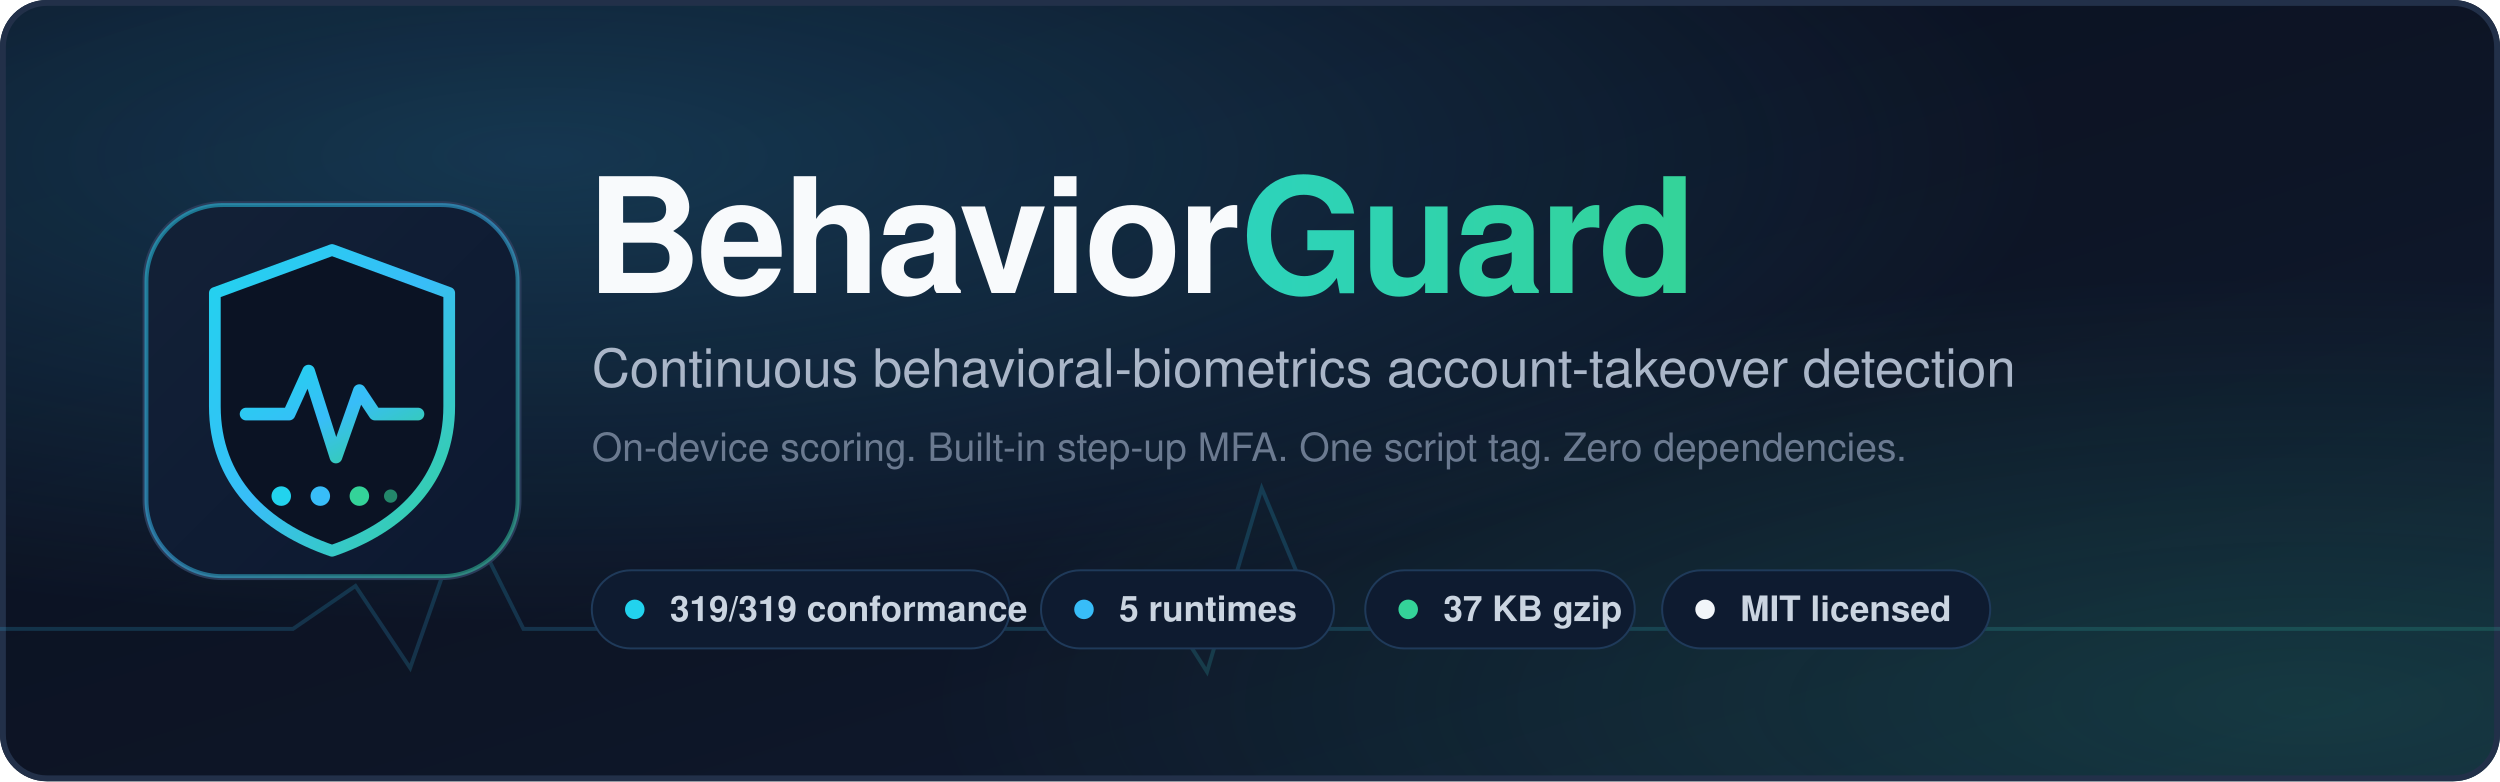
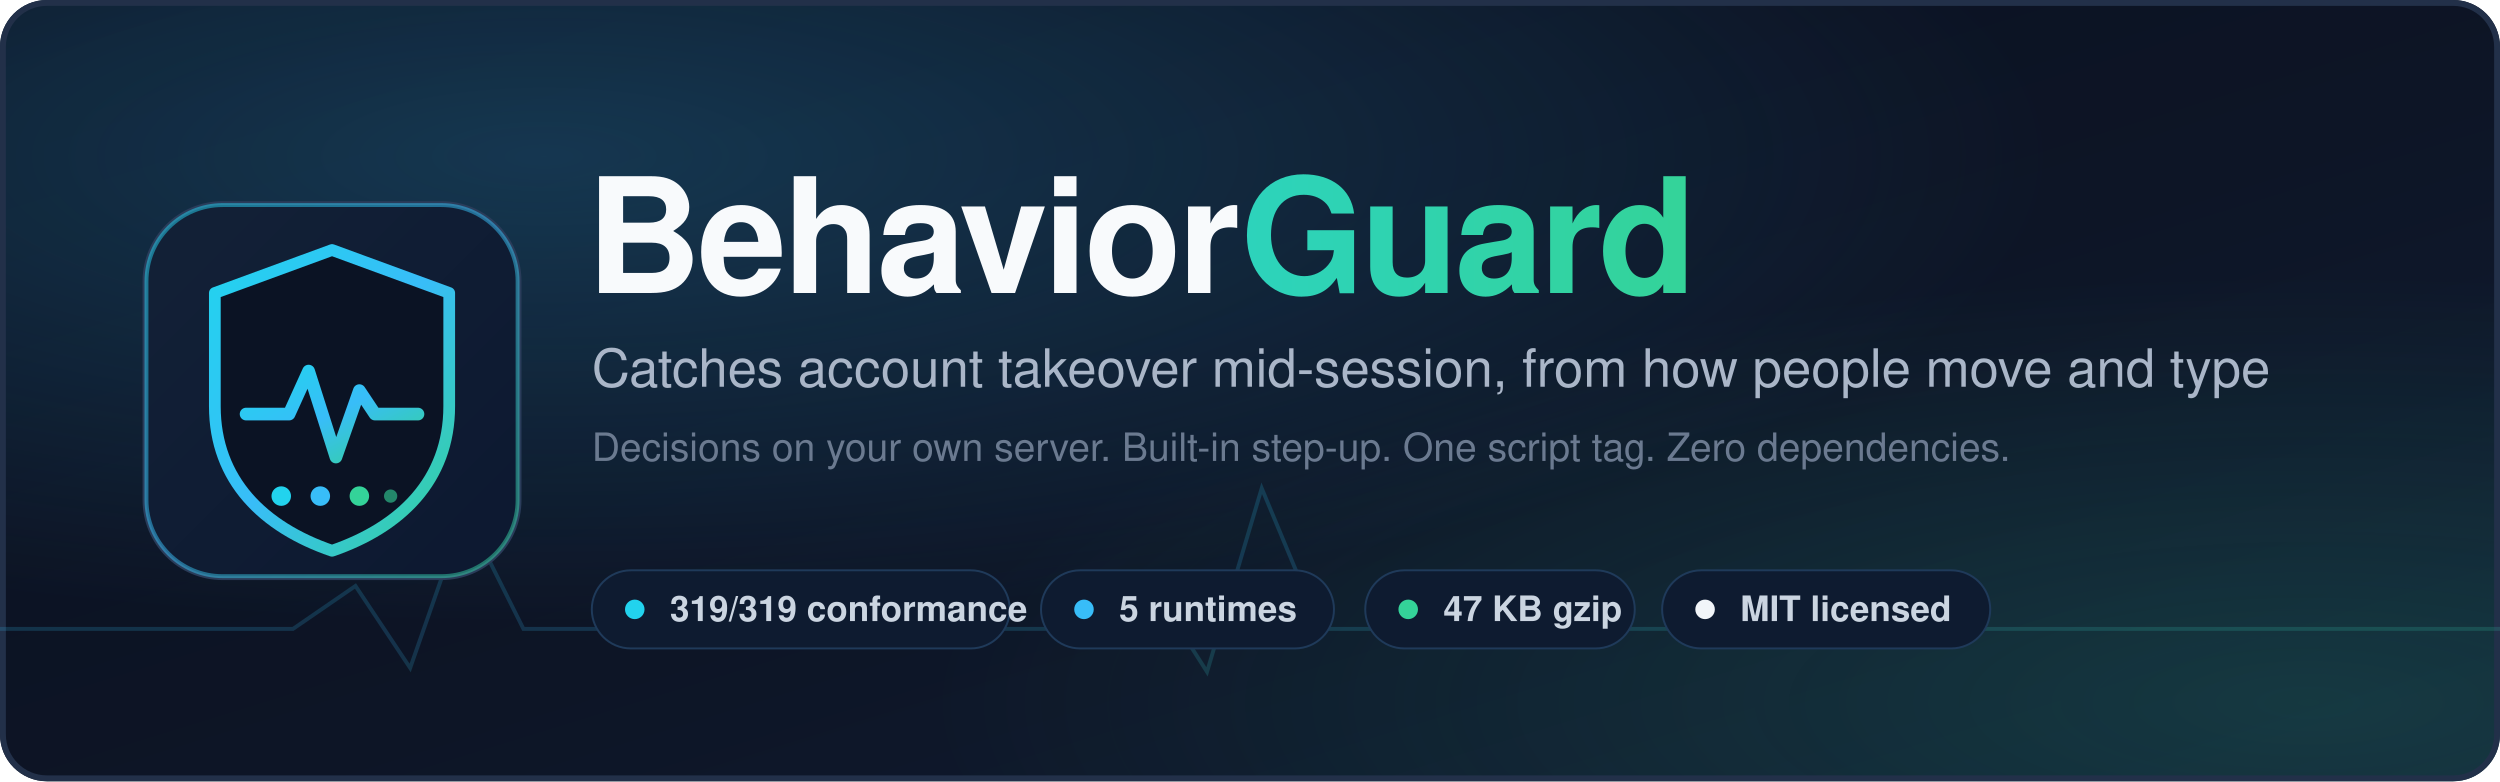
- <svg xmlns="http://www.w3.org/2000/svg" width="1280" height="400" viewBox="0 0 1280 400" role="img" aria-label="BehaviorGuard: continuous behavioral-biometrics account-takeover detection">
+ <svg xmlns="http://www.w3.org/2000/svg" width="1280" height="400" viewBox="0 0 1280 400" role="img" aria-label="BehaviorGuard: catches account takeover mid-session, from how people move and type">
  <defs>
    <linearGradient id="bgfill" x1="0" y1="0" x2="1" y2="1">
      <stop offset="0" stop-color="#0a0f1e" />
      <stop offset="0.55" stop-color="#0d1526" />
      <stop offset="1" stop-color="#101d33" />
    </linearGradient>
    <radialGradient id="glow" cx="22%" cy="20%" r="60%">
      <stop offset="0" stop-color="#38bdf8" stop-opacity="0.22" />
      <stop offset="1" stop-color="#38bdf8" stop-opacity="0" />
    </radialGradient>
    <radialGradient id="glow2" cx="92%" cy="90%" r="55%">
      <stop offset="0" stop-color="#34d399" stop-opacity="0.16" />
      <stop offset="1" stop-color="#34d399" stop-opacity="0" />
    </radialGradient>
    <linearGradient id="accent" x1="0" y1="0" x2="1" y2="1">
      <stop offset="0" stop-color="#22d3ee" />
      <stop offset="0.5" stop-color="#38bdf8" />
      <stop offset="1" stop-color="#34d399" />
    </linearGradient>
    <linearGradient id="tile" x1="0" y1="0" x2="1" y2="1">
      <stop offset="0" stop-color="#132137" />
      <stop offset="1" stop-color="#0c1830" />
    </linearGradient>
    <linearGradient id="word" x1="0" y1="0" x2="1" y2="0">
      <stop offset="0" stop-color="#22d3ee" />
      <stop offset="1" stop-color="#34d399" />
    </linearGradient>
  </defs>
  <rect width="1280" height="400" rx="24" fill="url(#bgfill)" />
  <rect width="1280" height="400" rx="24" fill="url(#glow)" />
  <rect width="1280" height="400" rx="24" fill="url(#glow2)" />
  <rect x="1.5" y="1.5" width="1277" height="397" rx="22.5" fill="none" stroke="#223049" stroke-width="3" />
  <path d="M0 322 L150 322 L182 300 L210 342 L238 262 L268 322 L560 322 L590 300 L618 344 L646 250 L676 322 L1280 322" fill="none" stroke="url(#accent)" stroke-width="2" opacity="0.18" />
  <g transform="translate(74,104)">
    <rect width="192" height="192" rx="40" fill="url(#tile)" stroke="#2a3c5a" stroke-width="2" />
    <rect x="1" y="1" width="190" height="190" rx="39" fill="none" stroke="url(#accent)" stroke-width="2" opacity="0.5" />
    <path d="M96 24 L156 46 V104 C156 142 131 166 96 178 C61 166 36 142 36 104 V46 Z" fill="#0b1324" stroke="url(#accent)" stroke-width="6" stroke-linejoin="round" />
    <path d="M52 108 H74 L84 86 L98 130 L110 96 L118 108 H140" fill="none" stroke="url(#accent)" stroke-width="6.5" stroke-linecap="round" stroke-linejoin="round" />
    <circle cx="70" cy="150" r="5" fill="#22d3ee" />
    <circle cx="90" cy="150" r="5" fill="#38bdf8" />
    <circle cx="110" cy="150" r="5" fill="#34d399" />
    <circle cx="126" cy="150" r="3.4" fill="#34d399" opacity="0.6" />
  </g>
  <g transform="translate(300,150)" font-family="'Segoe UI', Helvetica, Arial, sans-serif">
    <text x="0" y="0" font-size="82" font-weight="800" fill="#f8fafc" letter-spacing="-2">Behavior<tspan fill="url(#word)">Guard</tspan>
    </text>
-     <text x="3" y="48" font-size="27" font-weight="500" fill="#aab6c8">Continuous behavioral-biometrics account-takeover detection</text>
-     <text x="3" y="86" font-size="20" font-weight="400" fill="#6b7a90">On-device scoring. Built-in step-up MFA. One script tag. Zero dependencies.</text>
+     <text x="3" y="48" font-size="27" font-weight="500" fill="#aab6c8">Catches account takeover mid-session, from how people move and type</text>
+     <text x="3" y="86" font-size="20" font-weight="400" fill="#6b7a90">Decisions on your own server. Built-in step-up. One script tag. Zero dependencies.</text>
  </g>
  <g font-family="'Segoe UI', Helvetica, Arial, sans-serif" font-size="18" font-weight="600" transform="translate(303,292)">
    <g>
      <rect width="214" height="40" rx="20" fill="#0e1b30" stroke="#1f3a5a" />
      <circle cx="22" cy="20" r="5" fill="#22d3ee" />
      <text x="40" y="26" fill="#cbd5e1">319/319 conformance</text>
    </g>
    <g transform="translate(230,0)">
      <rect width="150" height="40" rx="20" fill="#0e1b30" stroke="#1f3a5a" />
      <circle cx="22" cy="20" r="5" fill="#38bdf8" />
      <text x="40" y="26" fill="#cbd5e1">5 runtimes</text>
    </g>
    <g transform="translate(396,0)">
      <rect width="138" height="40" rx="20" fill="#0e1b30" stroke="#1f3a5a" />
      <circle cx="22" cy="20" r="5" fill="#34d399" />
-       <text x="40" y="26" fill="#cbd5e1">37 KB gzip</text>
+       <text x="40" y="26" fill="#cbd5e1">47 KB gzip</text>
    </g>
    <g transform="translate(548,0)">
      <rect width="168" height="40" rx="20" fill="#0e1b30" stroke="#1f3a5a" />
      <circle cx="22" cy="20" r="5" fill="#f1f5f9" />
      <text x="40" y="26" fill="#cbd5e1">MIT licensed</text>
    </g>
  </g>
</svg>
